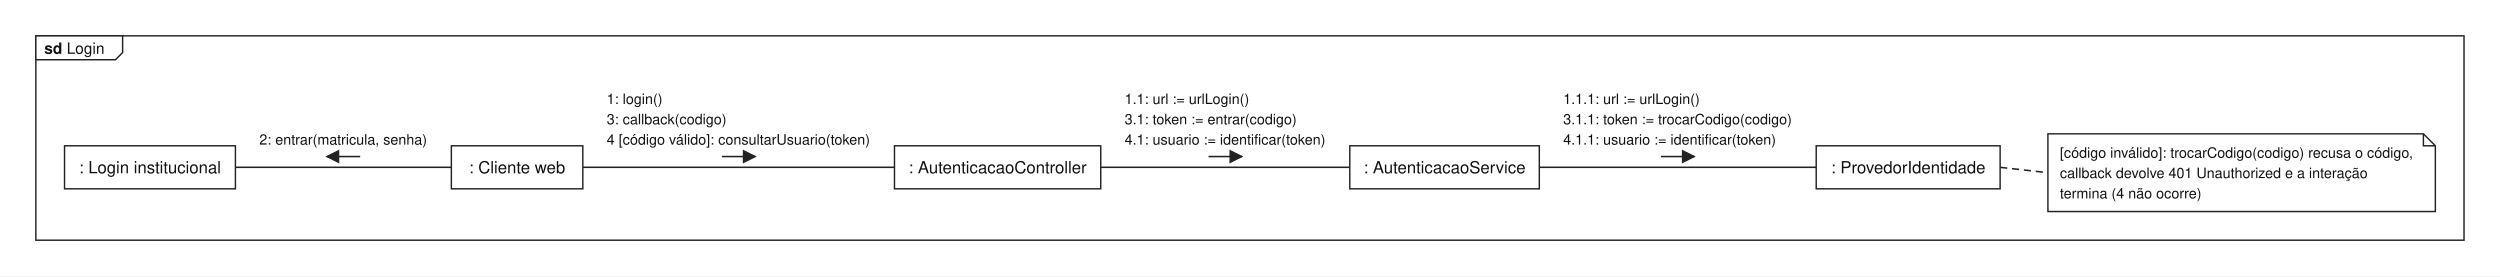
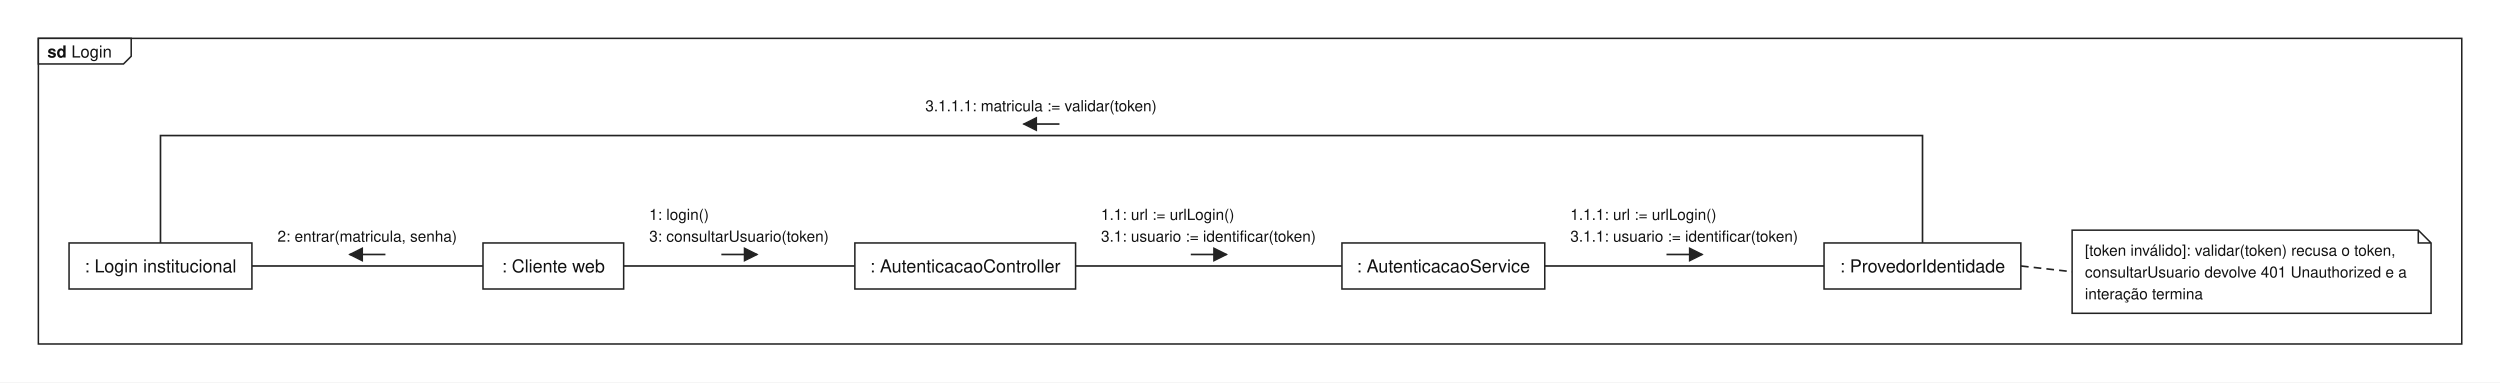
- <svg xmlns="http://www.w3.org/2000/svg" width="2092" height="231" viewBox="0 0 2092 231" font-family="Helvetica, Arial, 'Liberation Sans', sans-serif">
+ <svg xmlns="http://www.w3.org/2000/svg" width="1955" height="299" viewBox="0 0 1955 299" font-family="Helvetica, Arial, 'Liberation Sans', sans-serif">
  <defs>
    <marker id="seta" viewBox="0 0 12 12" refX="11" refY="6" markerWidth="12" markerHeight="12" orient="auto-start-reverse" markerUnits="userSpaceOnUse">
      <path d="M1,1 L11,6 L1,11" fill="none" stroke="#222" stroke-width="1.3" />
    </marker>
    <marker id="seta_cheia" viewBox="0 0 12 12" refX="11" refY="6" markerWidth="12" markerHeight="12" orient="auto-start-reverse" markerUnits="userSpaceOnUse">
      <path d="M1,1 L11,6 L1,11 Z" fill="#222" stroke="#222" stroke-width="1" />
    </marker>
    <marker id="triangulo" viewBox="0 0 16 16" refX="15" refY="8" markerWidth="16" markerHeight="16" orient="auto-start-reverse" markerUnits="userSpaceOnUse">
      <path d="M1,1 L15,8 L1,15 Z" fill="#fff" stroke="#222" stroke-width="1.3" />
    </marker>
    <marker id="losango" viewBox="0 0 22 12" refX="21" refY="6" markerWidth="22" markerHeight="12" orient="auto-start-reverse" markerUnits="userSpaceOnUse">
      <path d="M1,6 L11,1 L21,6 L11,11 Z" fill="#222" stroke="#222" stroke-width="1.2" />
    </marker>
    <marker id="losango_vazio" viewBox="0 0 22 12" refX="21" refY="6" markerWidth="22" markerHeight="12" orient="auto-start-reverse" markerUnits="userSpaceOnUse">
      <path d="M1,6 L11,1 L21,6 L11,11 Z" fill="#fff" stroke="#222" stroke-width="1.2" />
    </marker>
  </defs>
-   <rect width="2092" height="231" fill="#fff" />
-   <rect x="30.0" y="30.0" width="2031.9" height="171.0" fill="none" stroke="#222" stroke-width="1.2" />
+   <rect width="1955" height="299" fill="#fff" />
+   <rect x="30.0" y="30.0" width="1895.1" height="239.0" fill="none" stroke="#222" stroke-width="1.2" />
  <path d="M30.0,30.0 H102.6 V44.0 L96.6,50.0 H30.0 Z" fill="#fff" stroke="#222" stroke-width="1.2" />
  <text x="37.0" y="45.0" font-size="13" text-anchor="start" font-weight="bold" font-style="normal" fill="#111">sd</text>
  <text x="55.8" y="45.0" font-size="13" text-anchor="start" font-weight="normal" font-style="normal" fill="#111">Login</text>
-   <g transform="translate(54.0,122.0)">
-     <polyline points="1619.7,18.0 1659.7,22.5" fill="none" stroke="#222" stroke-width="1.3" stroke-dasharray="6,4" />
-     <path d="M1659.7,-10.0 H1973.9 L1983.9,0.0 V55.0 H1659.7 Z M1973.9,-10.0 V0.0 H1983.9" fill="#fff" stroke="#222" stroke-width="1.2" />
-     <text x="1669.7" y="10.0" font-size="12" text-anchor="start" font-weight="normal" font-style="normal" fill="#111">[código inválido]: trocarCodigo(codigo) recusa o código,</text>
-     <text x="1669.7" y="27.0" font-size="12" text-anchor="start" font-weight="normal" font-style="normal" fill="#111">callback devolve 401 Unauthorized e a interação</text>
-     <text x="1669.7" y="44.0" font-size="12" text-anchor="start" font-weight="normal" font-style="normal" fill="#111">termina (4 não ocorre)</text>
+   <g transform="translate(54.0,190.0)">
+     <polyline points="1449.4,0.0 1449.4,-84.0 71.5,-84.0 71.5,0.0" fill="none" stroke="#222" stroke-width="1.3" />
+     <polyline points="774.5,-93.0 746.5,-93.0" fill="none" stroke="#222" stroke-width="1.3" marker-end="url(#seta_cheia)" />
+     <text x="669.6" y="-103.0" font-size="12" text-anchor="start" stroke="#fff" stroke-width="5" stroke-linejoin="round" paint-order="stroke" font-weight="normal" font-style="normal" fill="#111">3.1.1.1: matricula := validar(token)</text>
+     <polyline points="1526.4,18.0 1566.4,22.5" fill="none" stroke="#222" stroke-width="1.3" stroke-dasharray="6,4" />
+     <path d="M1566.4,-10.0 H1837.1 L1847.1,0.0 V55.0 H1566.4 Z M1837.1,-10.0 V0.0 H1847.1" fill="#fff" stroke="#222" stroke-width="1.2" />
+     <text x="1576.4" y="10.0" font-size="12" text-anchor="start" font-weight="normal" font-style="normal" fill="#111">[token inválido]: validar(token) recusa o token,</text>
+     <text x="1576.4" y="27.0" font-size="12" text-anchor="start" font-weight="normal" font-style="normal" fill="#111">consultarUsuario devolve 401 Unauthorized e a</text>
+     <text x="1576.4" y="44.0" font-size="12" text-anchor="start" font-weight="normal" font-style="normal" fill="#111">interação termina</text>
    <polyline points="323.7,18.0 143.0,18.0" fill="none" stroke="#222" stroke-width="1.3" />
    <polyline points="247.4,9.0 219.4,9.0" fill="none" stroke="#222" stroke-width="1.3" marker-end="url(#seta_cheia)" />
    <text x="163.0" y="-1.0" font-size="12" text-anchor="start" stroke="#fff" stroke-width="5" stroke-linejoin="round" paint-order="stroke" font-weight="normal" font-style="normal" fill="#111">2: entrar(matricula, senha)</text>
-     <polyline points="433.7,18.0 694.5,18.0" fill="none" stroke="#222" stroke-width="1.3" />
-     <polyline points="550.1,9.0 578.1,9.0" fill="none" stroke="#222" stroke-width="1.3" marker-end="url(#seta_cheia)" />
-     <text x="453.7" y="-35.0" font-size="12" text-anchor="start" stroke="#fff" stroke-width="5" stroke-linejoin="round" paint-order="stroke" font-weight="normal" font-style="normal" fill="#111">1: login()</text>
-     <text x="453.7" y="-18.0" font-size="12" text-anchor="start" stroke="#fff" stroke-width="5" stroke-linejoin="round" paint-order="stroke" font-weight="normal" font-style="normal" fill="#111">3: callback(codigo)</text>
-     <text x="453.7" y="-1.0" font-size="12" text-anchor="start" stroke="#fff" stroke-width="5" stroke-linejoin="round" paint-order="stroke" font-weight="normal" font-style="normal" fill="#111">4 [código válido]: consultarUsuario(token)</text>
-     <polyline points="867.1,18.0 1075.5,18.0" fill="none" stroke="#222" stroke-width="1.3" />
-     <polyline points="957.3,9.0 985.3,9.0" fill="none" stroke="#222" stroke-width="1.3" marker-end="url(#seta_cheia)" />
-     <text x="887.1" y="-35.0" font-size="12" text-anchor="start" stroke="#fff" stroke-width="5" stroke-linejoin="round" paint-order="stroke" font-weight="normal" font-style="normal" fill="#111">1.1: url := urlLogin()</text>
-     <text x="887.1" y="-18.0" font-size="12" text-anchor="start" stroke="#fff" stroke-width="5" stroke-linejoin="round" paint-order="stroke" font-weight="normal" font-style="normal" fill="#111">3.1: token := entrar(codigo)</text>
-     <text x="887.1" y="-1.0" font-size="12" text-anchor="start" stroke="#fff" stroke-width="5" stroke-linejoin="round" paint-order="stroke" font-weight="normal" font-style="normal" fill="#111">4.1: usuario := identificar(token)</text>
-     <polyline points="1234.1,18.0 1465.8,18.0" fill="none" stroke="#222" stroke-width="1.3" />
-     <polyline points="1335.9,9.0 1363.9,9.0" fill="none" stroke="#222" stroke-width="1.3" marker-end="url(#seta_cheia)" />
-     <text x="1254.1" y="-35.0" font-size="12" text-anchor="start" stroke="#fff" stroke-width="5" stroke-linejoin="round" paint-order="stroke" font-weight="normal" font-style="normal" fill="#111">1.1.1: url := urlLogin()</text>
-     <text x="1254.1" y="-18.0" font-size="12" text-anchor="start" stroke="#fff" stroke-width="5" stroke-linejoin="round" paint-order="stroke" font-weight="normal" font-style="normal" fill="#111">3.1.1: token := trocarCodigo(codigo)</text>
-     <text x="1254.1" y="-1.0" font-size="12" text-anchor="start" stroke="#fff" stroke-width="5" stroke-linejoin="round" paint-order="stroke" font-weight="normal" font-style="normal" fill="#111">4.1.1: usuario := identificar(token)</text>
+     <polyline points="433.7,18.0 614.5,18.0" fill="none" stroke="#222" stroke-width="1.3" />
+     <polyline points="510.1,9.0 538.1,9.0" fill="none" stroke="#222" stroke-width="1.3" marker-end="url(#seta_cheia)" />
+     <text x="453.7" y="-18.0" font-size="12" text-anchor="start" stroke="#fff" stroke-width="5" stroke-linejoin="round" paint-order="stroke" font-weight="normal" font-style="normal" fill="#111">1: login()</text>
+     <text x="453.7" y="-1.0" font-size="12" text-anchor="start" stroke="#fff" stroke-width="5" stroke-linejoin="round" paint-order="stroke" font-weight="normal" font-style="normal" fill="#111">3: consultarUsuario(token)</text>
+     <polyline points="787.0,18.0 995.4,18.0" fill="none" stroke="#222" stroke-width="1.3" />
+     <polyline points="877.2,9.0 905.2,9.0" fill="none" stroke="#222" stroke-width="1.3" marker-end="url(#seta_cheia)" />
+     <text x="807.0" y="-18.0" font-size="12" text-anchor="start" stroke="#fff" stroke-width="5" stroke-linejoin="round" paint-order="stroke" font-weight="normal" font-style="normal" fill="#111">1.1: url := urlLogin()</text>
+     <text x="807.0" y="-1.0" font-size="12" text-anchor="start" stroke="#fff" stroke-width="5" stroke-linejoin="round" paint-order="stroke" font-weight="normal" font-style="normal" fill="#111">3.1: usuario := identificar(token)</text>
+     <polyline points="1154.0,18.0 1372.4,18.0" fill="none" stroke="#222" stroke-width="1.3" />
+     <polyline points="1249.2,9.0 1277.2,9.0" fill="none" stroke="#222" stroke-width="1.3" marker-end="url(#seta_cheia)" />
+     <text x="1174.0" y="-18.0" font-size="12" text-anchor="start" stroke="#fff" stroke-width="5" stroke-linejoin="round" paint-order="stroke" font-weight="normal" font-style="normal" fill="#111">1.1.1: url := urlLogin()</text>
+     <text x="1174.0" y="-1.0" font-size="12" text-anchor="start" stroke="#fff" stroke-width="5" stroke-linejoin="round" paint-order="stroke" font-weight="normal" font-style="normal" fill="#111">3.1.1: usuario := identificar(token)</text>
    <rect x="0.0" y="0.0" width="143.0" height="36.0" fill="#fff" stroke="#222" stroke-width="1.2" />
    <text x="71.5" y="23.0" font-size="14" text-anchor="middle" font-weight="normal" font-style="normal" fill="#111">: Login institucional</text>
    <rect x="323.7" y="0.0" width="110.0" height="36.0" fill="#fff" stroke="#222" stroke-width="1.2" />
    <text x="378.7" y="23.0" font-size="14" text-anchor="middle" font-weight="normal" font-style="normal" fill="#111">: Cliente web</text>
-     <rect x="694.5" y="0.0" width="172.6" height="36.0" fill="#fff" stroke="#222" stroke-width="1.2" />
-     <text x="780.8" y="23.0" font-size="14" text-anchor="middle" font-weight="normal" font-style="normal" fill="#111">: AutenticacaoController</text>
-     <rect x="1075.5" y="0.0" width="158.6" height="36.0" fill="#fff" stroke="#222" stroke-width="1.2" />
-     <text x="1154.8" y="23.0" font-size="14" text-anchor="middle" font-weight="normal" font-style="normal" fill="#111">: AutenticacaoService</text>
-     <rect x="1465.8" y="0.0" width="153.9" height="36.0" fill="#fff" stroke="#222" stroke-width="1.2" />
-     <text x="1542.8" y="23.0" font-size="14" text-anchor="middle" font-weight="normal" font-style="normal" fill="#111">: ProvedorIdentidade</text>
+     <rect x="614.5" y="0.0" width="172.6" height="36.0" fill="#fff" stroke="#222" stroke-width="1.2" />
+     <text x="700.8" y="23.0" font-size="14" text-anchor="middle" font-weight="normal" font-style="normal" fill="#111">: AutenticacaoController</text>
+     <rect x="995.4" y="0.0" width="158.6" height="36.0" fill="#fff" stroke="#222" stroke-width="1.2" />
+     <text x="1074.7" y="23.0" font-size="14" text-anchor="middle" font-weight="normal" font-style="normal" fill="#111">: AutenticacaoService</text>
+     <rect x="1372.4" y="0.0" width="153.9" height="36.0" fill="#fff" stroke="#222" stroke-width="1.2" />
+     <text x="1449.4" y="23.0" font-size="14" text-anchor="middle" font-weight="normal" font-style="normal" fill="#111">: ProvedorIdentidade</text>
  </g>
</svg>
